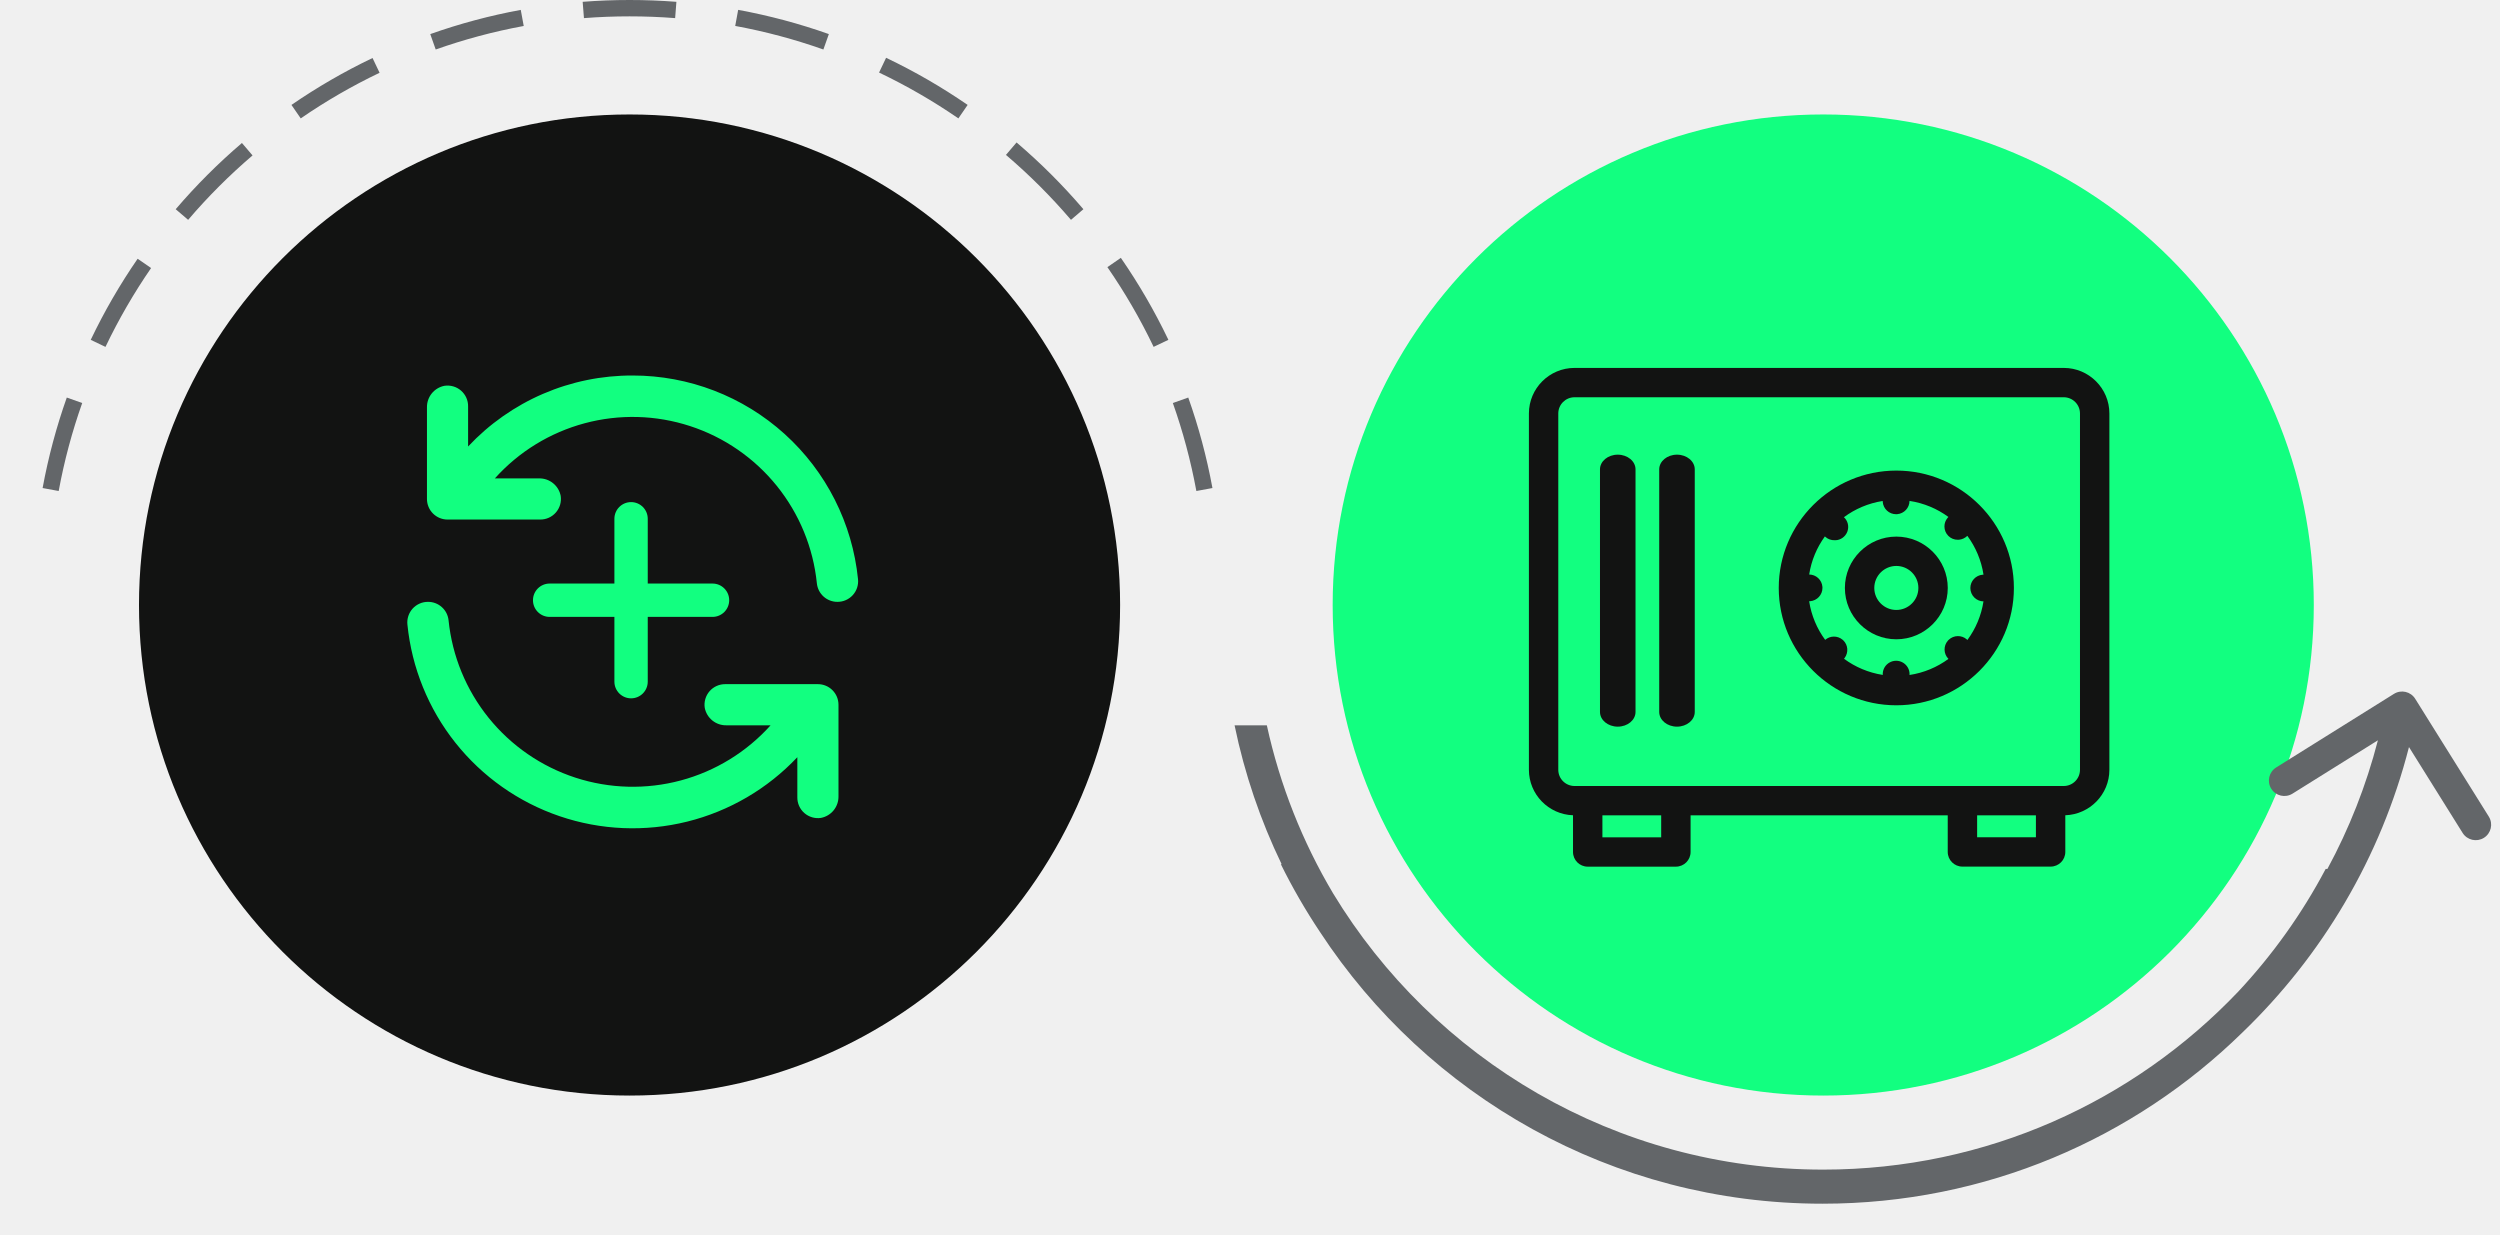
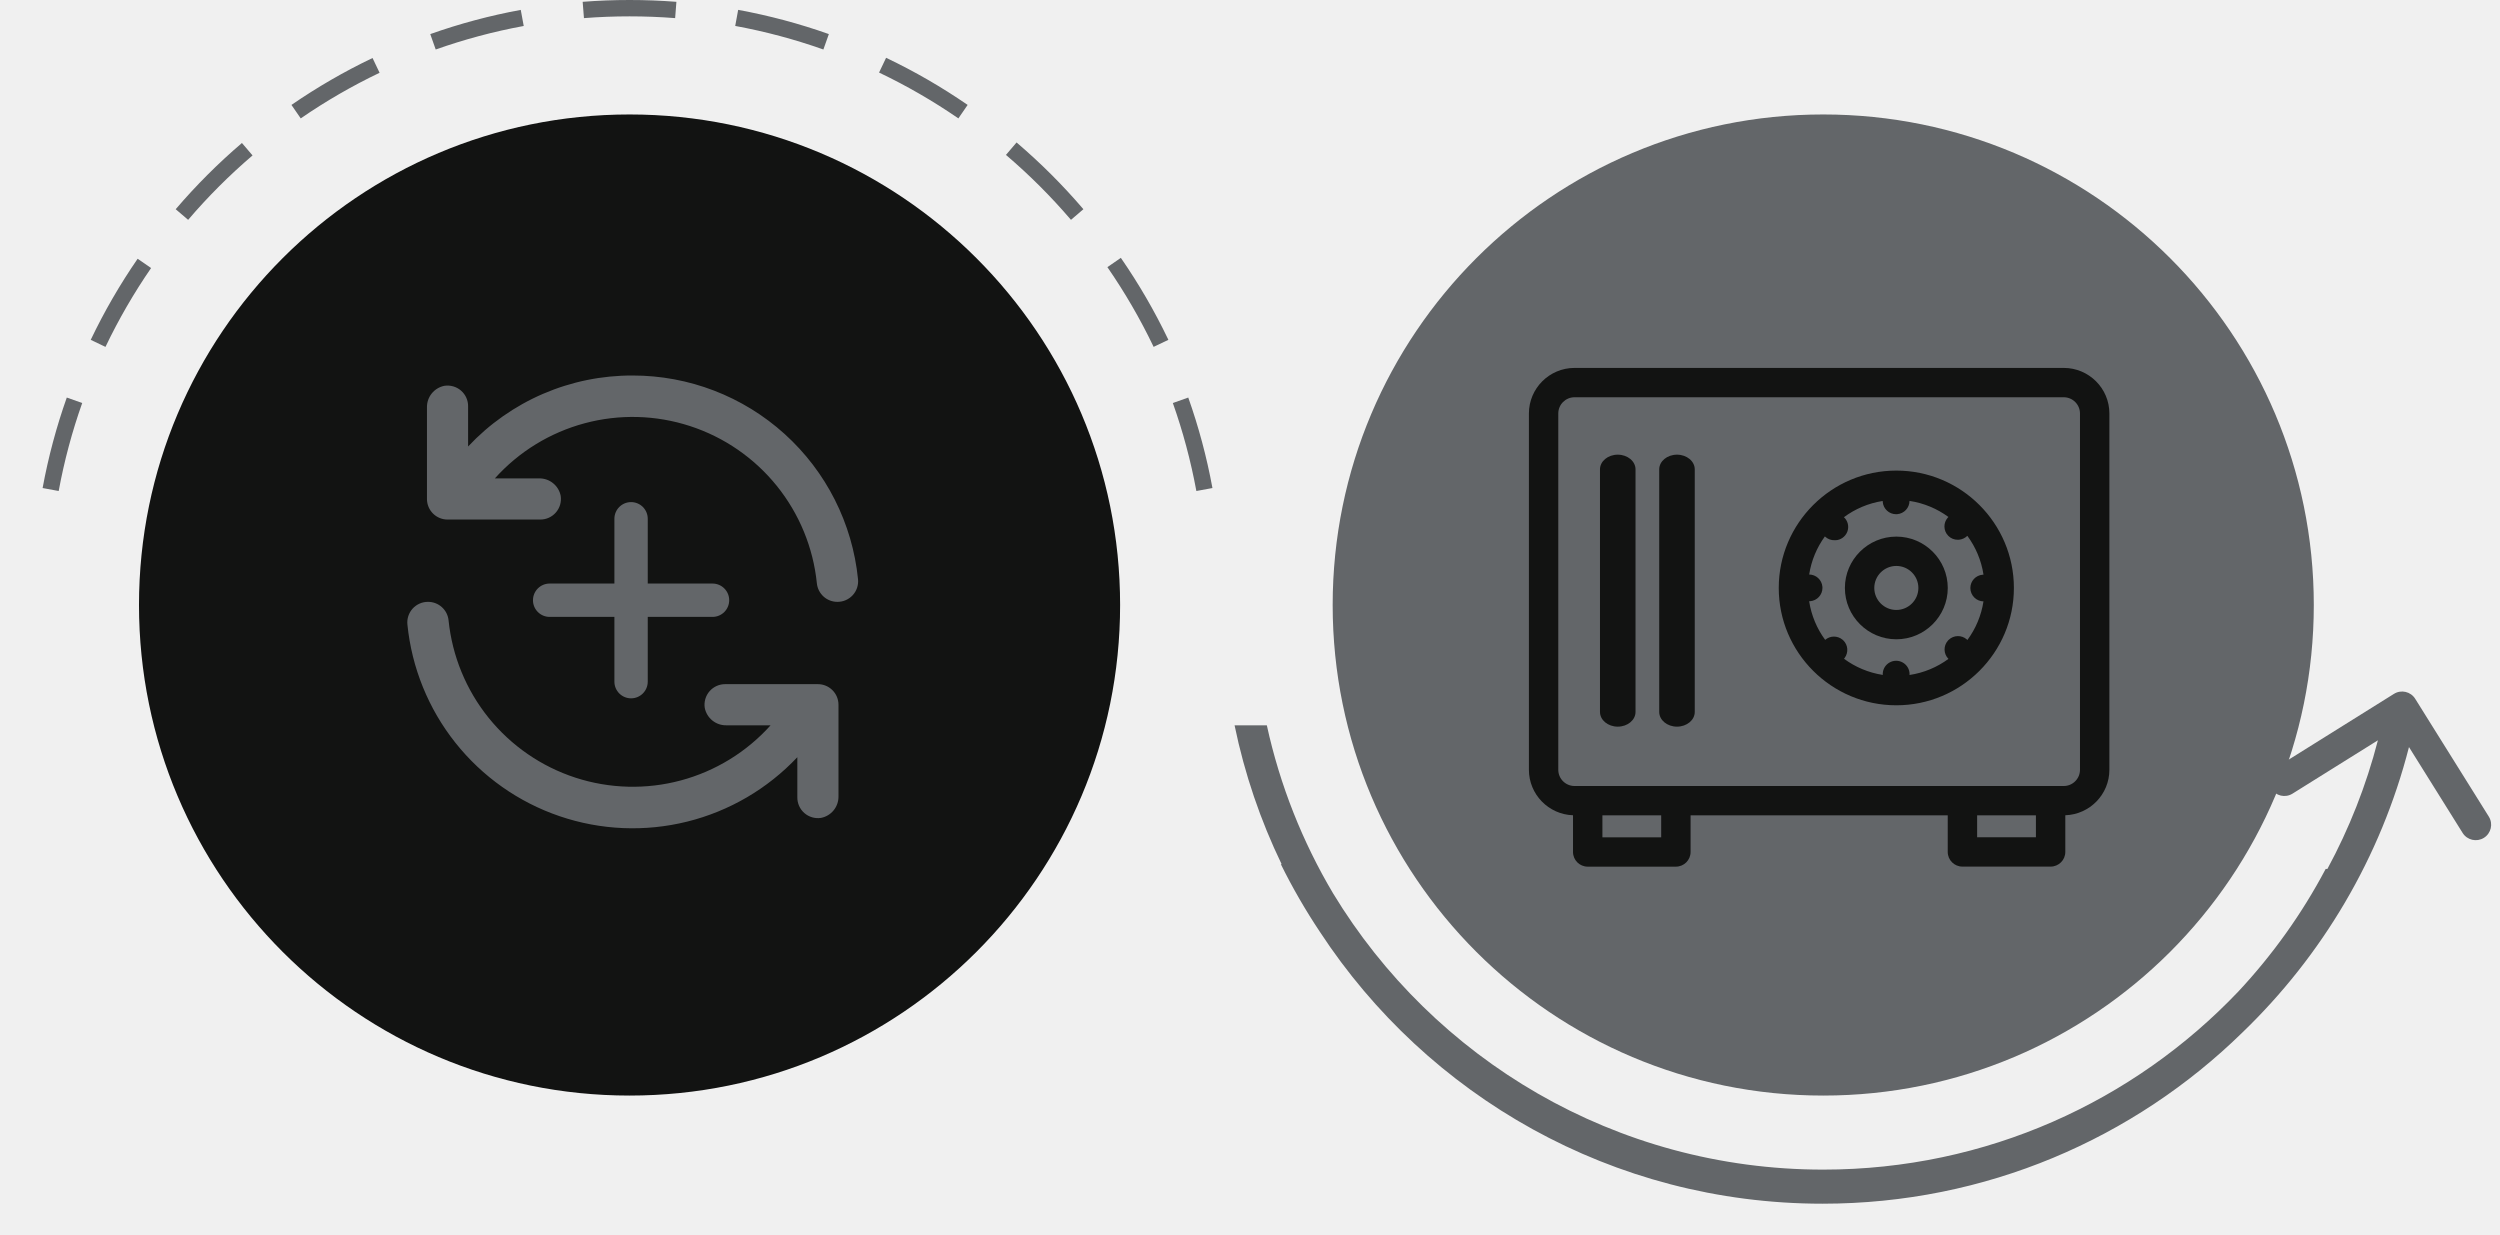
<svg xmlns="http://www.w3.org/2000/svg" width="162" height="80" viewBox="0 0 162 80" fill="none">
  <path fill-rule="evenodd" clip-rule="evenodd" d="M3.803 31.817L2.76 31.625L2.761 31.624C3.132 29.611 3.658 27.652 4.328 25.761L5.327 26.115C4.676 27.954 4.164 29.858 3.803 31.816L3.803 31.817ZM6.835 22.479L5.879 22.022C6.756 20.186 7.774 18.429 8.919 16.767L9.791 17.369C8.678 18.985 7.688 20.693 6.835 22.479ZM12.191 14.246L11.385 13.557C12.701 12.018 14.137 10.582 15.677 9.266L16.365 10.071C14.867 11.352 13.471 12.748 12.191 14.246ZM19.487 7.672L18.886 6.799C20.548 5.655 22.305 4.636 24.141 3.759L24.597 4.716C22.812 5.569 21.104 6.559 19.487 7.672ZM28.234 3.208L27.881 2.209C29.771 1.539 31.73 1.012 33.743 0.641L33.745 0.641L33.937 1.683L33.935 1.684C31.978 2.044 30.073 2.557 28.234 3.208ZM37.84 1.174L37.757 0.118L37.759 0.117C38.761 0.04 39.773 0 40.795 0C41.815 0 42.826 0.04 43.827 0.117L43.831 0.117L43.749 1.174L43.745 1.174C42.771 1.098 41.788 1.06 40.795 1.06C39.801 1.06 38.815 1.098 37.841 1.174L37.84 1.174ZM47.642 1.681L47.833 0.639L47.845 0.641C49.85 1.01 51.801 1.534 53.685 2.2L53.709 2.209L53.355 3.208L53.332 3.2C51.5 2.552 49.603 2.043 47.653 1.683L47.642 1.681ZM56.963 4.702L57.419 3.745L57.449 3.76C59.272 4.63 61.015 5.639 62.666 6.773L62.703 6.799L62.102 7.672L62.066 7.647C60.46 6.544 58.765 5.563 56.992 4.716L56.963 4.702ZM65.186 10.038L65.873 9.232L65.913 9.266C67.437 10.569 68.858 11.987 70.163 13.509L70.204 13.557L69.399 14.246L69.359 14.199C68.089 12.719 66.707 11.338 65.225 10.072L65.186 10.038ZM71.759 17.311L72.631 16.709L72.671 16.767C73.8 18.407 74.806 20.137 75.675 21.946L75.711 22.021L74.754 22.478L74.72 22.405C73.874 20.646 72.896 18.963 71.798 17.368L71.759 17.311ZM78.567 31.625L77.524 31.817L77.524 31.816C77.163 29.858 76.651 27.954 76 26.115L76.999 25.761C77.669 27.652 78.196 29.611 78.566 31.624L78.567 31.625Z" fill="#636669" />
  <g clip-path="url(#clip0_1413_55656)">
    <path fill-rule="evenodd" clip-rule="evenodd" d="M40.795 7.417C58.351 7.417 72.583 21.649 72.583 39.205C72.583 56.761 58.351 70.993 40.795 70.993C23.239 70.993 9.007 56.761 9.007 39.205C9.007 21.649 23.239 7.417 40.795 7.417Z" fill="#121312" />
    <g clip-path="url(#clip1_1413_55656)">
-       <path d="M41 24.333C39.001 24.325 37.023 24.73 35.187 25.521C33.352 26.313 31.7 27.474 30.333 28.933V26.333C30.336 26.14 30.296 25.949 30.217 25.772C30.137 25.596 30.021 25.439 29.875 25.312C29.729 25.185 29.558 25.092 29.372 25.038C29.186 24.984 28.991 24.971 28.8 25C28.477 25.063 28.186 25.238 27.978 25.494C27.771 25.75 27.661 26.071 27.667 26.4V32.333C27.667 32.687 27.807 33.026 28.057 33.276C28.307 33.526 28.646 33.667 29 33.667H35C35.193 33.669 35.385 33.629 35.561 33.55C35.737 33.471 35.895 33.354 36.021 33.208C36.148 33.062 36.242 32.891 36.296 32.705C36.349 32.52 36.362 32.325 36.333 32.133C36.271 31.81 36.096 31.519 35.84 31.312C35.584 31.104 35.263 30.994 34.933 31H32.067C33.62 29.27 35.642 28.029 37.887 27.427C40.132 26.825 42.503 26.888 44.713 27.608C46.923 28.328 48.877 29.675 50.336 31.484C51.795 33.293 52.698 35.488 52.933 37.8C52.967 38.13 53.122 38.436 53.368 38.658C53.615 38.88 53.935 39.002 54.267 39C54.454 39.001 54.639 38.963 54.81 38.887C54.981 38.812 55.134 38.702 55.26 38.564C55.386 38.425 55.481 38.262 55.54 38.085C55.598 37.907 55.619 37.719 55.6 37.533C55.236 33.914 53.541 30.56 50.843 28.121C48.145 25.681 44.637 24.332 41 24.333Z" fill="#12FF80" />
-       <path d="M53 44.333H47C46.807 44.331 46.615 44.371 46.439 44.45C46.263 44.529 46.106 44.646 45.979 44.792C45.852 44.938 45.759 45.109 45.705 45.295C45.651 45.48 45.638 45.676 45.667 45.867C45.73 46.19 45.904 46.481 46.16 46.688C46.416 46.896 46.737 47.006 47.067 47H49.934C48.381 48.73 46.359 49.971 44.114 50.573C41.869 51.175 39.497 51.112 37.287 50.392C35.077 49.672 33.124 48.325 31.664 46.516C30.205 44.707 29.303 42.512 29.067 40.2C29.034 39.87 28.879 39.564 28.632 39.342C28.386 39.12 28.065 38.998 27.734 39C27.547 38.999 27.362 39.037 27.191 39.113C27.019 39.188 26.866 39.298 26.74 39.436C26.615 39.575 26.519 39.738 26.461 39.915C26.402 40.093 26.381 40.281 26.4 40.467C26.68 43.266 27.759 45.926 29.509 48.129C31.259 50.331 33.605 51.985 36.268 52.891C38.931 53.798 41.799 53.919 44.529 53.241C47.26 52.563 49.737 51.114 51.667 49.067V51.667C51.665 51.86 51.705 52.051 51.784 52.228C51.863 52.404 51.979 52.561 52.125 52.688C52.271 52.815 52.443 52.908 52.628 52.962C52.814 53.016 53.009 53.029 53.2 53C53.524 52.937 53.815 52.763 54.022 52.507C54.229 52.25 54.34 51.929 54.334 51.6V45.667C54.334 45.313 54.193 44.974 53.943 44.724C53.693 44.474 53.354 44.333 53 44.333Z" fill="#12FF80" />
-       <path fill-rule="evenodd" clip-rule="evenodd" d="M46.171 37.814H41.974V33.617C41.974 33.02 41.491 32.536 40.894 32.536C40.297 32.536 39.813 33.02 39.813 33.617V37.814H35.617C35.02 37.814 34.537 38.298 34.537 38.895C34.537 39.491 35.02 39.975 35.617 39.975H39.813V44.172C39.813 44.768 40.297 45.252 40.894 45.252C41.491 45.252 41.974 44.768 41.974 44.172V39.975H46.171C46.768 39.975 47.252 39.491 47.252 38.895C47.252 38.298 46.768 37.814 46.171 37.814Z" fill="#12FF80" />
+       <path d="M41 24.333C39.001 24.325 37.023 24.73 35.187 25.521C33.352 26.313 31.7 27.474 30.333 28.933V26.333C30.336 26.14 30.296 25.949 30.217 25.772C30.137 25.596 30.021 25.439 29.875 25.312C29.729 25.185 29.558 25.092 29.372 25.038C29.186 24.984 28.991 24.971 28.8 25C28.477 25.063 28.186 25.238 27.978 25.494C27.771 25.75 27.661 26.071 27.667 26.4V32.333C27.667 32.687 27.807 33.026 28.057 33.276C28.307 33.526 28.646 33.667 29 33.667H35C35.193 33.669 35.385 33.629 35.561 33.55C35.737 33.471 35.895 33.354 36.021 33.208C36.148 33.062 36.242 32.891 36.296 32.705C36.349 32.52 36.362 32.325 36.333 32.133C36.271 31.81 36.096 31.519 35.84 31.312C35.584 31.104 35.263 30.994 34.933 31H32.067C33.62 29.27 35.642 28.029 37.887 27.427C40.132 26.825 42.503 26.888 44.713 27.608C46.923 28.328 48.877 29.675 50.336 31.484C51.795 33.293 52.698 35.488 52.933 37.8C52.967 38.13 53.122 38.436 53.368 38.658C53.615 38.88 53.935 39.002 54.267 39C54.454 39.001 54.639 38.963 54.81 38.887C54.981 38.812 55.134 38.702 55.26 38.564C55.386 38.425 55.481 38.262 55.54 38.085C55.598 37.907 55.619 37.719 55.6 37.533C55.236 33.914 53.541 30.56 50.843 28.121C48.145 25.681 44.637 24.332 41 24.333Z" fill="#636669" />
+       <path d="M53 44.333H47C46.807 44.331 46.615 44.371 46.439 44.45C46.263 44.529 46.106 44.646 45.979 44.792C45.852 44.938 45.759 45.109 45.705 45.295C45.651 45.48 45.638 45.676 45.667 45.867C45.73 46.19 45.904 46.481 46.16 46.688C46.416 46.896 46.737 47.006 47.067 47H49.934C48.381 48.73 46.359 49.971 44.114 50.573C41.869 51.175 39.497 51.112 37.287 50.392C35.077 49.672 33.124 48.325 31.664 46.516C30.205 44.707 29.303 42.512 29.067 40.2C29.034 39.87 28.879 39.564 28.632 39.342C28.386 39.12 28.065 38.998 27.734 39C27.547 38.999 27.362 39.037 27.191 39.113C27.019 39.188 26.866 39.298 26.74 39.436C26.615 39.575 26.519 39.738 26.461 39.915C26.402 40.093 26.381 40.281 26.4 40.467C26.68 43.266 27.759 45.926 29.509 48.129C31.259 50.331 33.605 51.985 36.268 52.891C38.931 53.798 41.799 53.919 44.529 53.241C47.26 52.563 49.737 51.114 51.667 49.067V51.667C51.665 51.86 51.705 52.051 51.784 52.228C51.863 52.404 51.979 52.561 52.125 52.688C52.271 52.815 52.443 52.908 52.628 52.962C52.814 53.016 53.009 53.029 53.2 53C53.524 52.937 53.815 52.763 54.022 52.507C54.229 52.25 54.34 51.929 54.334 51.6V45.667C54.334 45.313 54.193 44.974 53.943 44.724C53.693 44.474 53.354 44.333 53 44.333Z" fill="#636669" />
+       <path fill-rule="evenodd" clip-rule="evenodd" d="M46.171 37.814H41.974V33.617C41.974 33.02 41.491 32.536 40.894 32.536C40.297 32.536 39.813 33.02 39.813 33.617V37.814H35.617C35.02 37.814 34.537 38.298 34.537 38.895C34.537 39.491 35.02 39.975 35.617 39.975H39.813V44.172C39.813 44.768 40.297 45.252 40.894 45.252C41.491 45.252 41.974 44.768 41.974 44.172V39.975H46.171C46.768 39.975 47.252 39.491 47.252 38.895C47.252 38.298 46.768 37.814 46.171 37.814Z" fill="#636669" />
    </g>
  </g>
  <g clip-path="url(#clip2_1413_55656)">
-     <path fill-rule="evenodd" clip-rule="evenodd" d="M118.146 7.417C135.702 7.417 149.934 21.649 149.934 39.205C149.934 56.761 135.702 70.993 118.146 70.993C100.59 70.993 86.357 56.761 86.357 39.205C86.357 21.649 100.59 7.417 118.146 7.417Z" fill="#12FF80" />
+     <path fill-rule="evenodd" clip-rule="evenodd" d="M118.146 7.417C135.702 7.417 149.934 21.649 149.934 39.205C149.934 56.761 135.702 70.993 118.146 70.993C100.59 70.993 86.357 56.761 86.357 39.205C86.357 21.649 100.59 7.417 118.146 7.417Z" fill="#636669" />
    <g clip-path="url(#clip3_1413_55656)">
      <path fill-rule="evenodd" clip-rule="evenodd" d="M134.783 49.882C134.783 50.462 134.311 50.933 133.731 50.933H102.03C101.45 50.933 100.977 50.462 100.977 49.882V26.793C100.977 26.214 101.45 25.742 102.03 25.742H133.731C134.311 25.742 134.783 26.214 134.783 26.793V49.882ZM128.118 54.255H131.927V52.834H128.118V54.255ZM103.836 54.258H107.645V52.834H103.836V54.258ZM133.731 23.841H102.03C100.4 23.841 99.073 25.166 99.073 26.793V49.882C99.073 51.476 100.347 52.777 101.931 52.829V55.208C101.931 55.734 102.358 56.159 102.884 56.159H108.597C109.124 56.159 109.55 55.734 109.55 55.208V52.834H126.213V55.206C126.213 55.731 126.64 56.156 127.165 56.156H132.879C133.405 56.156 133.832 55.731 133.832 55.206V52.829C135.416 52.775 136.688 51.476 136.688 49.882V26.793C136.688 25.166 135.362 23.841 133.731 23.841Z" fill="#121312" />
      <path fill-rule="evenodd" clip-rule="evenodd" d="M122.882 30.494C127.082 30.494 130.5 33.906 130.5 38.099C130.5 42.292 127.082 45.703 122.882 45.703C118.681 45.703 115.263 42.292 115.263 38.099C115.263 33.906 118.681 30.494 122.882 30.494ZM123.736 32.459C123.735 32.909 123.385 33.282 122.938 33.318L122.867 33.321C122.412 33.321 122.038 32.971 122.002 32.526L121.999 32.463C121.069 32.608 120.212 32.977 119.487 33.514L119.471 33.5C119.728 33.726 119.825 34.081 119.723 34.404L119.699 34.472C119.569 34.789 119.264 34.997 118.94 35.007L118.87 35.006C118.663 35.01 118.463 34.938 118.306 34.807L118.254 34.758C117.733 35.475 117.375 36.316 117.235 37.228L117.227 37.228C117.682 37.228 118.056 37.578 118.092 38.023L118.095 38.095C118.095 38.549 117.744 38.922 117.298 38.958L117.233 38.961C117.375 39.886 117.739 40.74 118.271 41.463C118.596 41.183 119.07 41.183 119.393 41.45L119.452 41.503C119.755 41.804 119.791 42.276 119.537 42.63L119.492 42.688C120.217 43.223 121.074 43.591 122.004 43.735L122.005 43.761C121.978 43.459 122.111 43.167 122.351 42.989L122.414 42.947C122.693 42.774 123.046 42.774 123.326 42.947C123.584 43.106 123.738 43.386 123.739 43.669L123.736 43.739C124.67 43.599 125.531 43.232 126.26 42.696L126.249 42.685C125.936 42.359 125.929 41.851 126.221 41.517L126.276 41.46C126.603 41.148 127.111 41.141 127.443 41.429L127.487 41.472C128.02 40.749 128.387 39.896 128.529 38.97L128.547 38.971C128.068 38.971 127.679 38.583 127.679 38.104C127.679 37.65 128.03 37.277 128.476 37.241L128.531 37.238C128.389 36.307 128.021 35.449 127.484 34.722L127.478 34.727C127.336 34.866 127.151 34.952 126.957 34.972L126.874 34.977C126.64 34.981 126.415 34.89 126.253 34.726C126.09 34.564 125.999 34.344 125.999 34.115C125.999 33.911 126.071 33.715 126.201 33.561L126.258 33.5C125.529 32.965 124.669 32.599 123.736 32.459Z" fill="#121312" />
      <path fill-rule="evenodd" clip-rule="evenodd" d="M122.882 36.673C122.095 36.673 121.454 37.313 121.454 38.099C121.454 38.885 122.095 39.525 122.882 39.525C123.67 39.525 124.311 38.885 124.311 38.099C124.311 37.313 123.67 36.673 122.882 36.673ZM122.882 41.426C121.045 41.426 119.549 39.933 119.549 38.099C119.549 36.265 121.045 34.772 122.882 34.772C124.72 34.772 126.215 36.265 126.215 38.099C126.215 39.933 124.72 41.426 122.882 41.426Z" fill="#121312" />
      <path fill-rule="evenodd" clip-rule="evenodd" d="M104.83 47.087C104.195 47.087 103.679 46.66 103.679 46.134V30.415C103.679 29.889 104.195 29.462 104.83 29.462C105.466 29.462 105.982 29.889 105.982 30.415V46.134C105.982 46.66 105.466 47.087 104.83 47.087Z" fill="#121312" />
      <path fill-rule="evenodd" clip-rule="evenodd" d="M108.669 47.087C108.033 47.087 107.517 46.66 107.517 46.134V30.415C107.517 29.889 108.033 29.462 108.669 29.462C109.304 29.462 109.82 29.889 109.82 30.415V46.134C109.82 46.66 109.304 47.087 108.669 47.087Z" fill="#121312" />
    </g>
  </g>
  <path fill-rule="evenodd" clip-rule="evenodd" d="M161.274 52.914L156.505 45.281C156.212 44.813 155.595 44.67 155.127 44.963L147.495 49.732C147.026 50.025 146.884 50.642 147.177 51.11C147.469 51.579 148.086 51.721 148.554 51.428L154.088 47.971C153.331 50.907 152.224 53.702 150.814 56.309H150.703C149.17 59.208 147.261 61.878 145.041 64.254C138.28 71.361 128.73 75.791 118.146 75.791C104.678 75.791 92.886 68.619 86.381 57.885C84.406 54.558 82.941 50.894 82.091 47L80 47C80.651 50.157 81.684 53.173 83.049 56H82.999C83.75 57.521 84.597 58.986 85.532 60.387C92.479 70.994 104.471 78 118.1 78C128.689 78 138.29 73.77 145.304 66.909C150.467 61.941 154.271 55.571 156.102 48.41L159.578 53.974C159.871 54.442 160.488 54.584 160.956 54.292C161.425 53.999 161.567 53.382 161.274 52.914Z" fill="#636669" />
  <defs>
    <clipPath id="clip0_1413_55656">
      <rect width="63.576" height="63.576" fill="white" transform="translate(9.00659 7.41724)" />
    </clipPath>
    <clipPath id="clip1_1413_55656">
      <rect width="32" height="32" fill="white" transform="translate(25 23)" />
    </clipPath>
    <clipPath id="clip2_1413_55656">
      <rect width="63.576" height="63.576" fill="white" transform="translate(86.3574 7.41724)" />
    </clipPath>
    <clipPath id="clip3_1413_55656">
      <rect width="37.616" height="32.318" fill="white" transform="translate(99.073 23.8411)" />
    </clipPath>
  </defs>
</svg>
